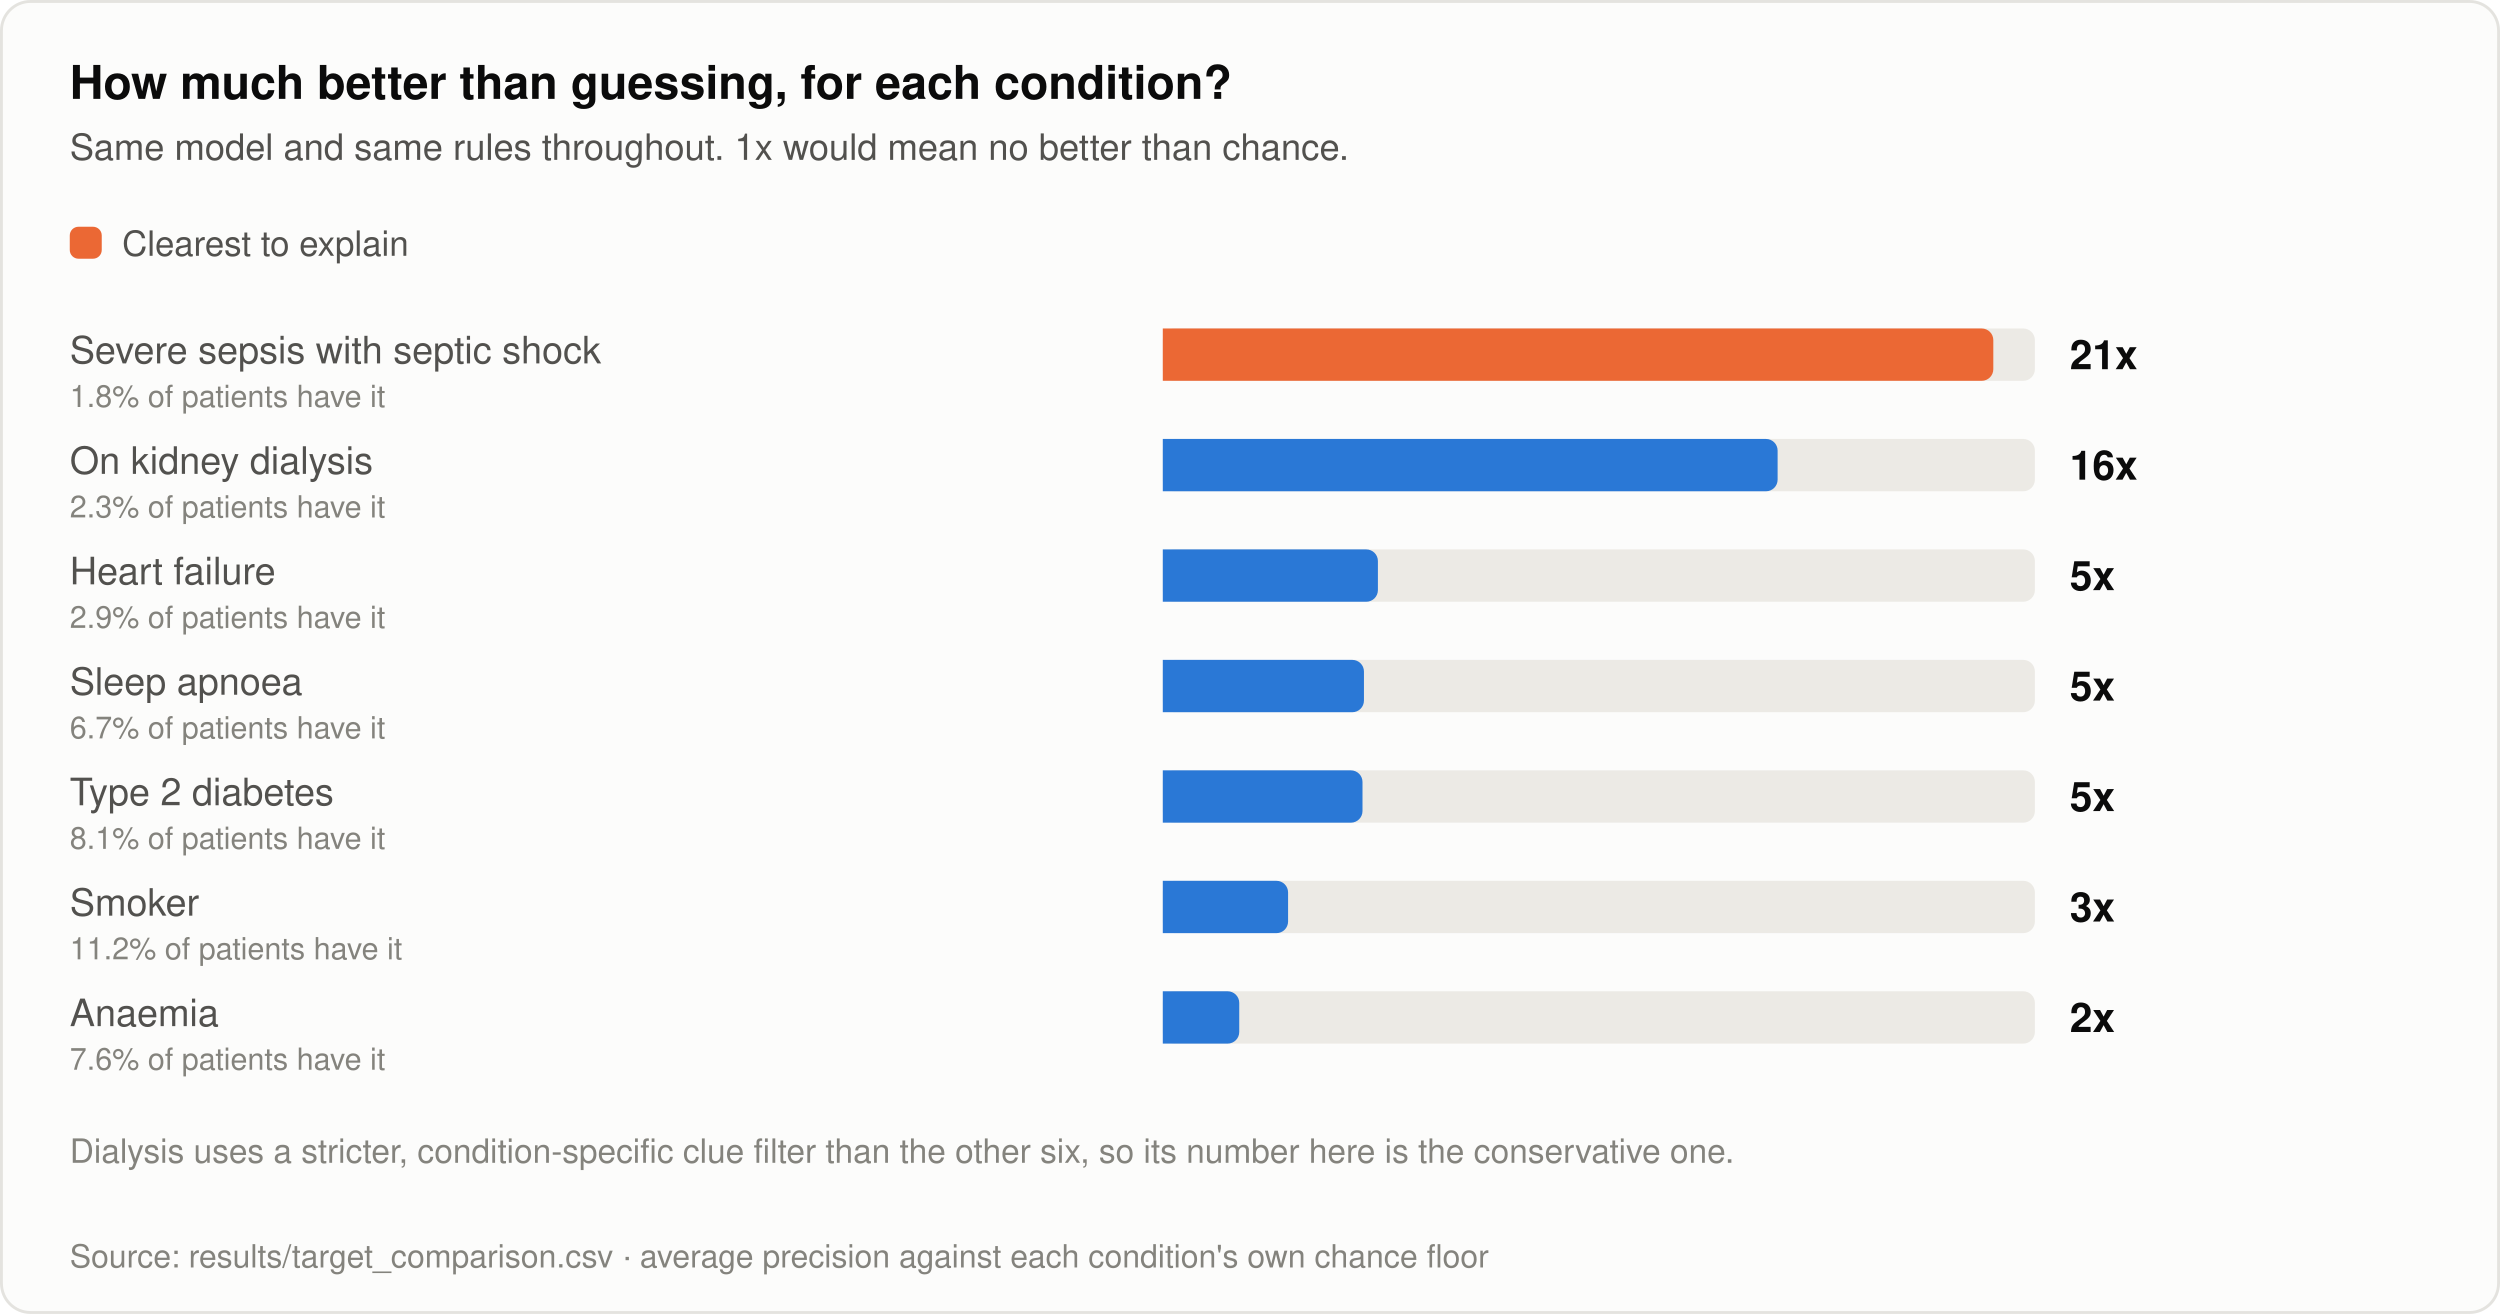
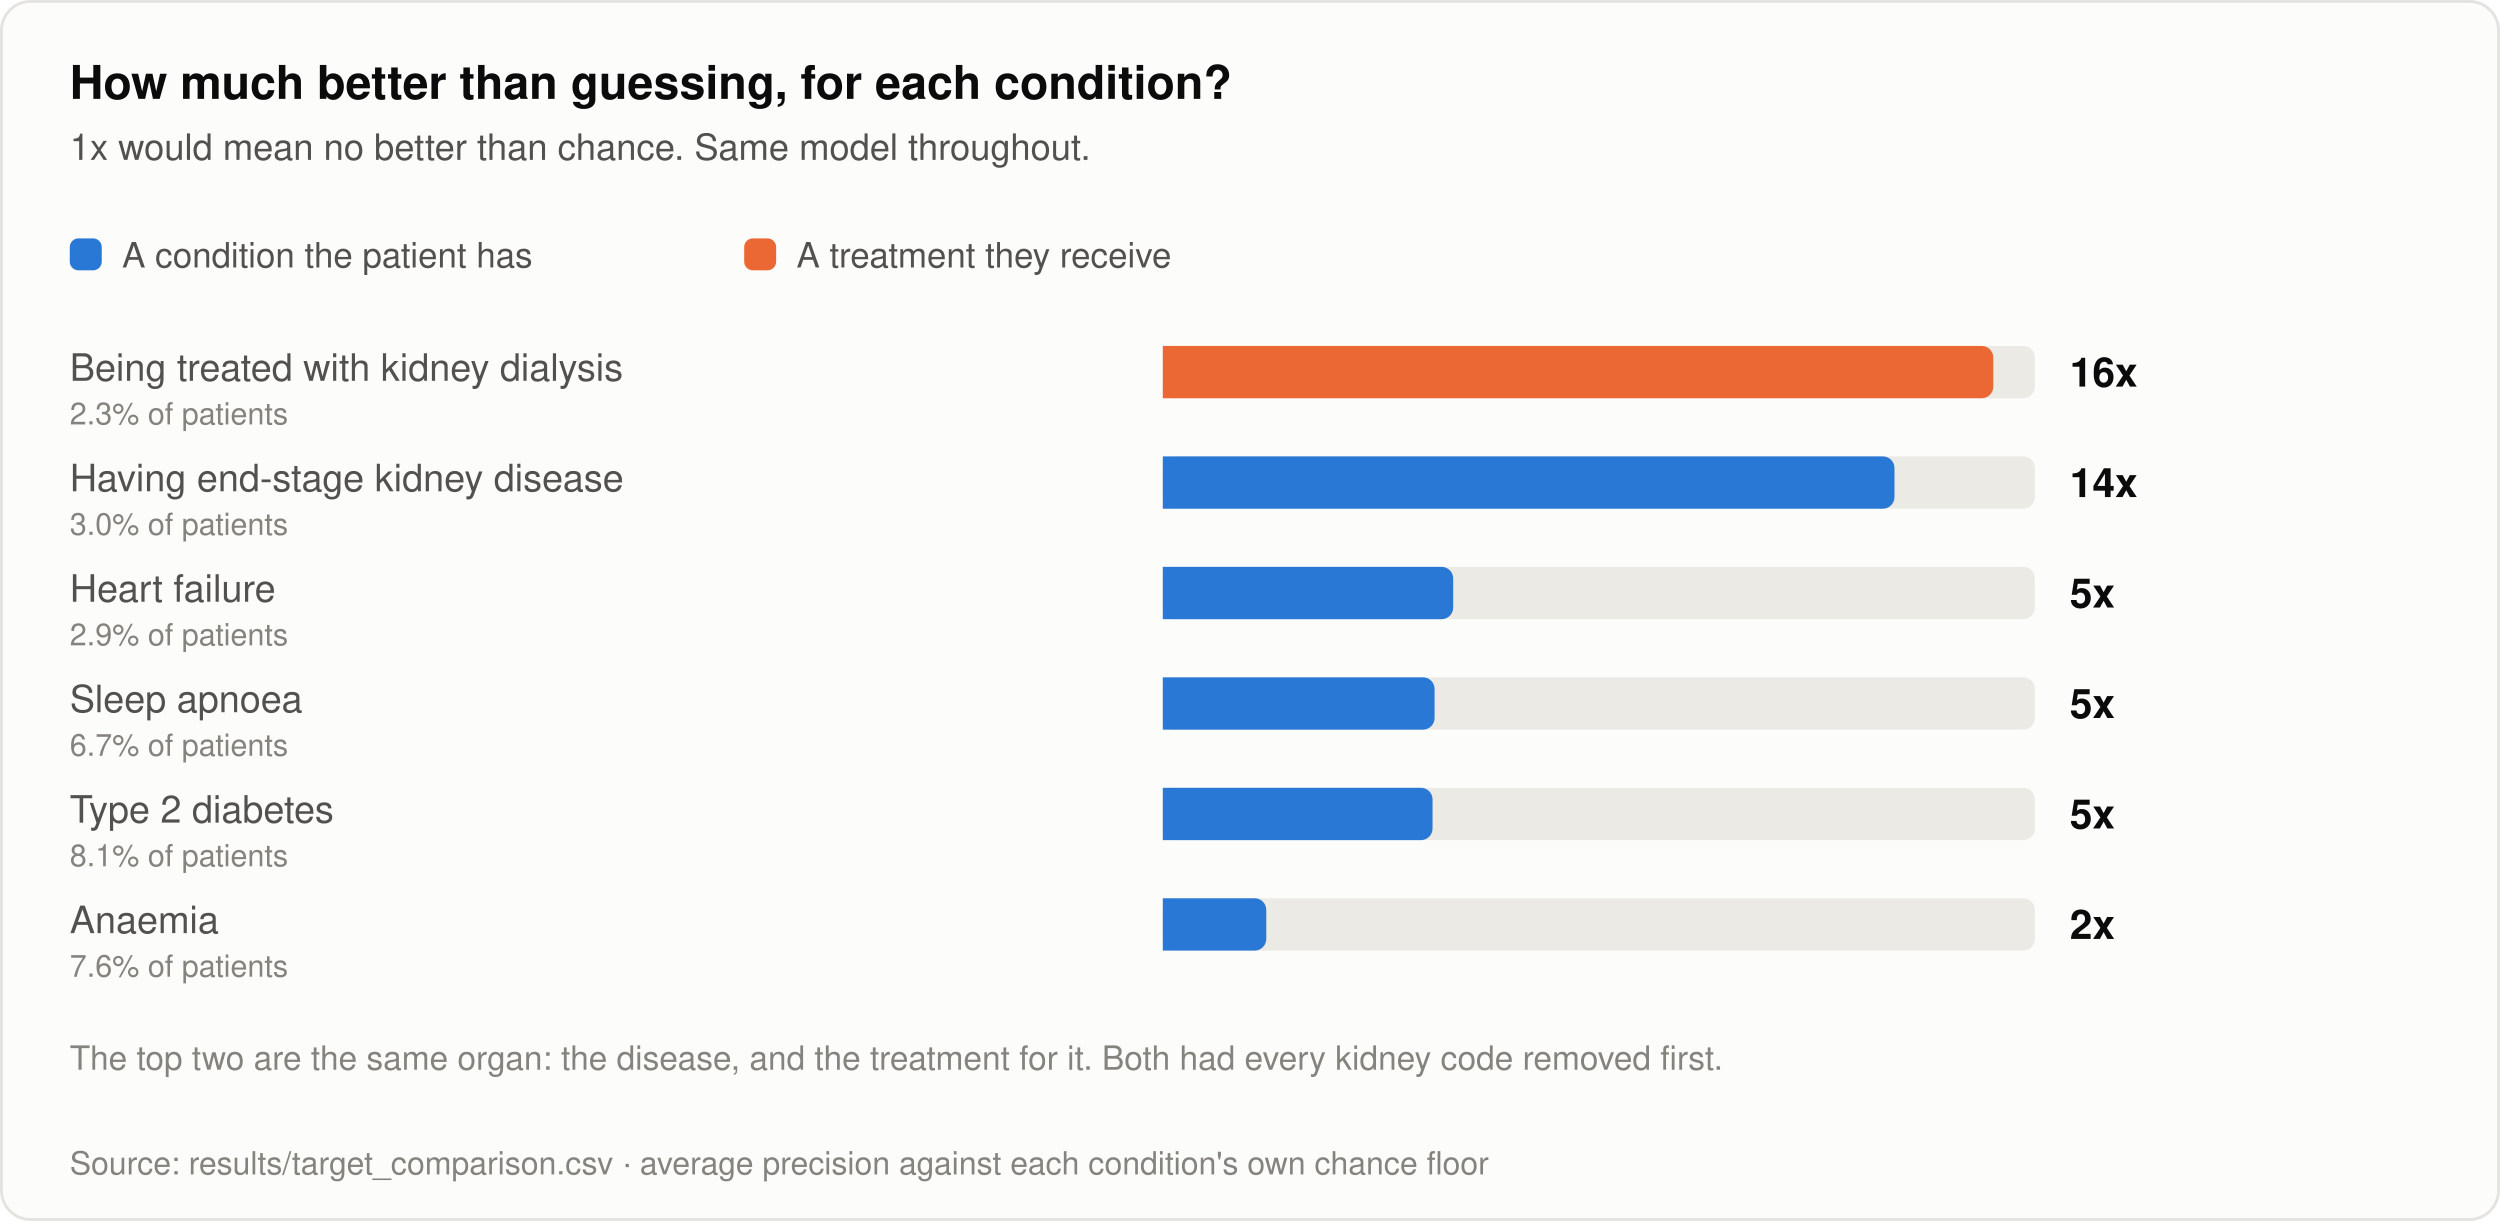
- <svg xmlns="http://www.w3.org/2000/svg" viewBox="0 0 860 452" width="860" height="452" role="img" aria-label="How much better than guessing, for each condition?">
-   <rect x="0.5" y="0.5" width="859" height="451" rx="10" fill="#fcfcfb" stroke="#e4e3df" />
+ <svg xmlns="http://www.w3.org/2000/svg" viewBox="0 0 860 420" width="860" height="420" role="img" aria-label="How much better than guessing, for each condition?">
+   <rect x="0.5" y="0.5" width="859" height="419" rx="10" fill="#fcfcfb" stroke="#e4e3df" />
  <text x="24.0" y="34.0" font-family="-apple-system,BlinkMacSystemFont,'Segoe UI',Helvetica,Arial,sans-serif" font-size="16" font-weight="600" fill="#0b0b0b" text-anchor="start">How much better than guessing, for each condition?</text>
-   <text x="24.0" y="55.0" font-family="-apple-system,BlinkMacSystemFont,'Segoe UI',Helvetica,Arial,sans-serif" font-size="12.5" font-weight="400" fill="#52514e" text-anchor="start">Same model and same rules throughout. 1x would mean no better than chance.</text>
-   <rect x="24" y="78" width="11" height="11" rx="3" fill="#eb6834" />
-   <text x="42.0" y="88.0" font-family="-apple-system,BlinkMacSystemFont,'Segoe UI',Helvetica,Arial,sans-serif" font-size="12" font-weight="400" fill="#52514e" text-anchor="start">Clearest to explain</text>
-   <text x="24.0" y="125.0" font-family="-apple-system,BlinkMacSystemFont,'Segoe UI',Helvetica,Arial,sans-serif" font-size="13" font-weight="400" fill="#52514e" text-anchor="start">Severe sepsis with septic shock</text>
-   <text x="24.0" y="140.0" font-family="-apple-system,BlinkMacSystemFont,'Segoe UI',Helvetica,Arial,sans-serif" font-size="10.5" font-weight="400" fill="#84837d" text-anchor="start">1.8% of patients have it</text>
-   <rect x="400" y="113" width="300" height="18" fill="#eceae5" rx="4" />
-   <path d="M400.0,113.0 H681.7 a4,4 0 0 1 4,4 V127.0 a4,4 0 0 1 -4,4 H400.0 Z" fill="#eb6834" />
-   <text x="712.0" y="127.0" font-family="-apple-system,BlinkMacSystemFont,'Segoe UI',Helvetica,Arial,sans-serif" font-size="14" font-weight="600" fill="#0b0b0b" text-anchor="start">21x</text>
-   <text x="24.0" y="163.0" font-family="-apple-system,BlinkMacSystemFont,'Segoe UI',Helvetica,Arial,sans-serif" font-size="13" font-weight="400" fill="#52514e" text-anchor="start">On kidney dialysis</text>
-   <text x="24.0" y="178.0" font-family="-apple-system,BlinkMacSystemFont,'Segoe UI',Helvetica,Arial,sans-serif" font-size="10.5" font-weight="400" fill="#84837d" text-anchor="start">2.3% of patients have it</text>
-   <rect x="400" y="151" width="300" height="18" fill="#eceae5" rx="4" />
-   <path d="M400.0,151.0 H607.5 a4,4 0 0 1 4,4 V165.0 a4,4 0 0 1 -4,4 H400.0 Z" fill="#2a78d6" />
-   <text x="712.0" y="165.0" font-family="-apple-system,BlinkMacSystemFont,'Segoe UI',Helvetica,Arial,sans-serif" font-size="14" font-weight="600" fill="#0b0b0b" text-anchor="start">16x</text>
-   <text x="24.0" y="201.0" font-family="-apple-system,BlinkMacSystemFont,'Segoe UI',Helvetica,Arial,sans-serif" font-size="13" font-weight="400" fill="#52514e" text-anchor="start">Heart failure</text>
-   <text x="24.0" y="216.0" font-family="-apple-system,BlinkMacSystemFont,'Segoe UI',Helvetica,Arial,sans-serif" font-size="10.5" font-weight="400" fill="#84837d" text-anchor="start">2.9% of patients have it</text>
-   <rect x="400" y="189" width="300" height="18" fill="#eceae5" rx="4" />
-   <path d="M400.0,189.0 H470.0 a4,4 0 0 1 4,4 V203.0 a4,4 0 0 1 -4,4 H400.0 Z" fill="#2a78d6" />
-   <text x="712.0" y="203.0" font-family="-apple-system,BlinkMacSystemFont,'Segoe UI',Helvetica,Arial,sans-serif" font-size="14" font-weight="600" fill="#0b0b0b" text-anchor="start">5x</text>
-   <text x="24.0" y="239.0" font-family="-apple-system,BlinkMacSystemFont,'Segoe UI',Helvetica,Arial,sans-serif" font-size="13" font-weight="400" fill="#52514e" text-anchor="start">Sleep apnoea</text>
-   <text x="24.0" y="254.0" font-family="-apple-system,BlinkMacSystemFont,'Segoe UI',Helvetica,Arial,sans-serif" font-size="10.5" font-weight="400" fill="#84837d" text-anchor="start">6.7% of patients have it</text>
-   <rect x="400" y="227" width="300" height="18" fill="#eceae5" rx="4" />
-   <path d="M400.0,227.0 H465.2 a4,4 0 0 1 4,4 V241.0 a4,4 0 0 1 -4,4 H400.0 Z" fill="#2a78d6" />
-   <text x="712.0" y="241.0" font-family="-apple-system,BlinkMacSystemFont,'Segoe UI',Helvetica,Arial,sans-serif" font-size="14" font-weight="600" fill="#0b0b0b" text-anchor="start">5x</text>
-   <text x="24.0" y="277.0" font-family="-apple-system,BlinkMacSystemFont,'Segoe UI',Helvetica,Arial,sans-serif" font-size="13" font-weight="400" fill="#52514e" text-anchor="start">Type 2 diabetes</text>
-   <text x="24.0" y="292.0" font-family="-apple-system,BlinkMacSystemFont,'Segoe UI',Helvetica,Arial,sans-serif" font-size="10.5" font-weight="400" fill="#84837d" text-anchor="start">8.1% of patients have it</text>
-   <rect x="400" y="265" width="300" height="18" fill="#eceae5" rx="4" />
-   <path d="M400.0,265.0 H464.7 a4,4 0 0 1 4,4 V279.0 a4,4 0 0 1 -4,4 H400.0 Z" fill="#2a78d6" />
-   <text x="712.0" y="279.0" font-family="-apple-system,BlinkMacSystemFont,'Segoe UI',Helvetica,Arial,sans-serif" font-size="14" font-weight="600" fill="#0b0b0b" text-anchor="start">5x</text>
-   <text x="24.0" y="315.0" font-family="-apple-system,BlinkMacSystemFont,'Segoe UI',Helvetica,Arial,sans-serif" font-size="13" font-weight="400" fill="#52514e" text-anchor="start">Smoker</text>
-   <text x="24.0" y="330.0" font-family="-apple-system,BlinkMacSystemFont,'Segoe UI',Helvetica,Arial,sans-serif" font-size="10.5" font-weight="400" fill="#84837d" text-anchor="start">11.2% of patients have it</text>
-   <rect x="400" y="303" width="300" height="18" fill="#eceae5" rx="4" />
-   <path d="M400.0,303.0 H439.1 a4,4 0 0 1 4,4 V317.0 a4,4 0 0 1 -4,4 H400.0 Z" fill="#2a78d6" />
-   <text x="712.0" y="317.0" font-family="-apple-system,BlinkMacSystemFont,'Segoe UI',Helvetica,Arial,sans-serif" font-size="14" font-weight="600" fill="#0b0b0b" text-anchor="start">3x</text>
-   <text x="24.0" y="353.0" font-family="-apple-system,BlinkMacSystemFont,'Segoe UI',Helvetica,Arial,sans-serif" font-size="13" font-weight="400" fill="#52514e" text-anchor="start">Anaemia</text>
-   <text x="24.0" y="368.0" font-family="-apple-system,BlinkMacSystemFont,'Segoe UI',Helvetica,Arial,sans-serif" font-size="10.5" font-weight="400" fill="#84837d" text-anchor="start">7.6% of patients have it</text>
-   <rect x="400" y="341" width="300" height="18" fill="#eceae5" rx="4" />
-   <path d="M400.0,341.0 H422.3 a4,4 0 0 1 4,4 V355.0 a4,4 0 0 1 -4,4 H400.0 Z" fill="#2a78d6" />
-   <text x="712.0" y="355.0" font-family="-apple-system,BlinkMacSystemFont,'Segoe UI',Helvetica,Arial,sans-serif" font-size="14" font-weight="600" fill="#0b0b0b" text-anchor="start">2x</text>
-   <text x="24.0" y="400.0" font-family="-apple-system,BlinkMacSystemFont,'Segoe UI',Helvetica,Arial,sans-serif" font-size="11.5" font-weight="400" fill="#84837d" text-anchor="start">Dialysis uses a stricter, condition-specific clue filter than the other six, so its number here is the conservative one.</text>
-   <text x="24.0" y="436.0" font-family="-apple-system,BlinkMacSystemFont,'Segoe UI',Helvetica,Arial,sans-serif" font-size="11" font-weight="400" fill="#84837d" text-anchor="start">Source: results/target_comparison.csv · average precision against each condition's own chance floor</text>
+   <text x="24.0" y="55.0" font-family="-apple-system,BlinkMacSystemFont,'Segoe UI',Helvetica,Arial,sans-serif" font-size="12.5" font-weight="400" fill="#52514e" text-anchor="start">1x would mean no better than chance. Same model throughout.</text>
+   <rect x="24" y="82" width="11" height="11" rx="3" fill="#2a78d6" />
+   <text x="42.0" y="92.0" font-family="-apple-system,BlinkMacSystemFont,'Segoe UI',Helvetica,Arial,sans-serif" font-size="12" font-weight="400" fill="#52514e" text-anchor="start">A condition the patient has</text>
+   <rect x="256" y="82" width="11" height="11" rx="3" fill="#eb6834" />
+   <text x="274.0" y="92.0" font-family="-apple-system,BlinkMacSystemFont,'Segoe UI',Helvetica,Arial,sans-serif" font-size="12" font-weight="400" fill="#52514e" text-anchor="start">A treatment they receive</text>
+   <text x="24.0" y="131.0" font-family="-apple-system,BlinkMacSystemFont,'Segoe UI',Helvetica,Arial,sans-serif" font-size="13" font-weight="400" fill="#52514e" text-anchor="start">Being treated with kidney dialysis</text>
+   <text x="24.0" y="146.0" font-family="-apple-system,BlinkMacSystemFont,'Segoe UI',Helvetica,Arial,sans-serif" font-size="10.5" font-weight="400" fill="#84837d" text-anchor="start">2.3% of patients</text>
+   <rect x="400" y="119" width="300" height="18" fill="#eceae5" rx="4" />
+   <path d="M400.0,119.0 H681.7 a4,4 0 0 1 4,4 V133.0 a4,4 0 0 1 -4,4 H400.0 Z" fill="#eb6834" />
+   <text x="712.0" y="133.0" font-family="-apple-system,BlinkMacSystemFont,'Segoe UI',Helvetica,Arial,sans-serif" font-size="14" font-weight="600" fill="#0b0b0b" text-anchor="start">16x</text>
+   <text x="24.0" y="169.0" font-family="-apple-system,BlinkMacSystemFont,'Segoe UI',Helvetica,Arial,sans-serif" font-size="13" font-weight="400" fill="#52514e" text-anchor="start">Having end-stage kidney disease</text>
+   <text x="24.0" y="184.0" font-family="-apple-system,BlinkMacSystemFont,'Segoe UI',Helvetica,Arial,sans-serif" font-size="10.5" font-weight="400" fill="#84837d" text-anchor="start">3.0% of patients</text>
+   <rect x="400" y="157" width="300" height="18" fill="#eceae5" rx="4" />
+   <path d="M400.0,157.0 H647.7 a4,4 0 0 1 4,4 V171.0 a4,4 0 0 1 -4,4 H400.0 Z" fill="#2a78d6" />
+   <text x="712.0" y="171.0" font-family="-apple-system,BlinkMacSystemFont,'Segoe UI',Helvetica,Arial,sans-serif" font-size="14" font-weight="600" fill="#0b0b0b" text-anchor="start">14x</text>
+   <text x="24.0" y="207.0" font-family="-apple-system,BlinkMacSystemFont,'Segoe UI',Helvetica,Arial,sans-serif" font-size="13" font-weight="400" fill="#52514e" text-anchor="start">Heart failure</text>
+   <text x="24.0" y="222.0" font-family="-apple-system,BlinkMacSystemFont,'Segoe UI',Helvetica,Arial,sans-serif" font-size="10.5" font-weight="400" fill="#84837d" text-anchor="start">2.9% of patients</text>
+   <rect x="400" y="195" width="300" height="18" fill="#eceae5" rx="4" />
+   <path d="M400.0,195.0 H495.9 a4,4 0 0 1 4,4 V209.0 a4,4 0 0 1 -4,4 H400.0 Z" fill="#2a78d6" />
+   <text x="712.0" y="209.0" font-family="-apple-system,BlinkMacSystemFont,'Segoe UI',Helvetica,Arial,sans-serif" font-size="14" font-weight="600" fill="#0b0b0b" text-anchor="start">5x</text>
+   <text x="24.0" y="245.0" font-family="-apple-system,BlinkMacSystemFont,'Segoe UI',Helvetica,Arial,sans-serif" font-size="13" font-weight="400" fill="#52514e" text-anchor="start">Sleep apnoea</text>
+   <text x="24.0" y="260.0" font-family="-apple-system,BlinkMacSystemFont,'Segoe UI',Helvetica,Arial,sans-serif" font-size="10.5" font-weight="400" fill="#84837d" text-anchor="start">6.7% of patients</text>
+   <rect x="400" y="233" width="300" height="18" fill="#eceae5" rx="4" />
+   <path d="M400.0,233.0 H489.5 a4,4 0 0 1 4,4 V247.0 a4,4 0 0 1 -4,4 H400.0 Z" fill="#2a78d6" />
+   <text x="712.0" y="247.0" font-family="-apple-system,BlinkMacSystemFont,'Segoe UI',Helvetica,Arial,sans-serif" font-size="14" font-weight="600" fill="#0b0b0b" text-anchor="start">5x</text>
+   <text x="24.0" y="283.0" font-family="-apple-system,BlinkMacSystemFont,'Segoe UI',Helvetica,Arial,sans-serif" font-size="13" font-weight="400" fill="#52514e" text-anchor="start">Type 2 diabetes</text>
+   <text x="24.0" y="298.0" font-family="-apple-system,BlinkMacSystemFont,'Segoe UI',Helvetica,Arial,sans-serif" font-size="10.5" font-weight="400" fill="#84837d" text-anchor="start">8.1% of patients</text>
+   <rect x="400" y="271" width="300" height="18" fill="#eceae5" rx="4" />
+   <path d="M400.0,271.0 H488.8 a4,4 0 0 1 4,4 V285.0 a4,4 0 0 1 -4,4 H400.0 Z" fill="#2a78d6" />
+   <text x="712.0" y="285.0" font-family="-apple-system,BlinkMacSystemFont,'Segoe UI',Helvetica,Arial,sans-serif" font-size="14" font-weight="600" fill="#0b0b0b" text-anchor="start">5x</text>
+   <text x="24.0" y="321.0" font-family="-apple-system,BlinkMacSystemFont,'Segoe UI',Helvetica,Arial,sans-serif" font-size="13" font-weight="400" fill="#52514e" text-anchor="start">Anaemia</text>
+   <text x="24.0" y="336.0" font-family="-apple-system,BlinkMacSystemFont,'Segoe UI',Helvetica,Arial,sans-serif" font-size="10.5" font-weight="400" fill="#84837d" text-anchor="start">7.6% of patients</text>
+   <rect x="400" y="309" width="300" height="18" fill="#eceae5" rx="4" />
+   <path d="M400.0,309.0 H431.6 a4,4 0 0 1 4,4 V323.0 a4,4 0 0 1 -4,4 H400.0 Z" fill="#2a78d6" />
+   <text x="712.0" y="323.0" font-family="-apple-system,BlinkMacSystemFont,'Segoe UI',Helvetica,Arial,sans-serif" font-size="14" font-weight="600" fill="#0b0b0b" text-anchor="start">2x</text>
+   <text x="24.0" y="368.0" font-family="-apple-system,BlinkMacSystemFont,'Segoe UI',Helvetica,Arial,sans-serif" font-size="11.5" font-weight="400" fill="#84837d" text-anchor="start">The top two are the same organ: the disease, and the treatment for it. Both had every kidney code removed first.</text>
+   <text x="24.0" y="404.0" font-family="-apple-system,BlinkMacSystemFont,'Segoe UI',Helvetica,Arial,sans-serif" font-size="11" font-weight="400" fill="#84837d" text-anchor="start">Source: results/target_comparison.csv · average precision against each condition's own chance floor</text>
</svg>
